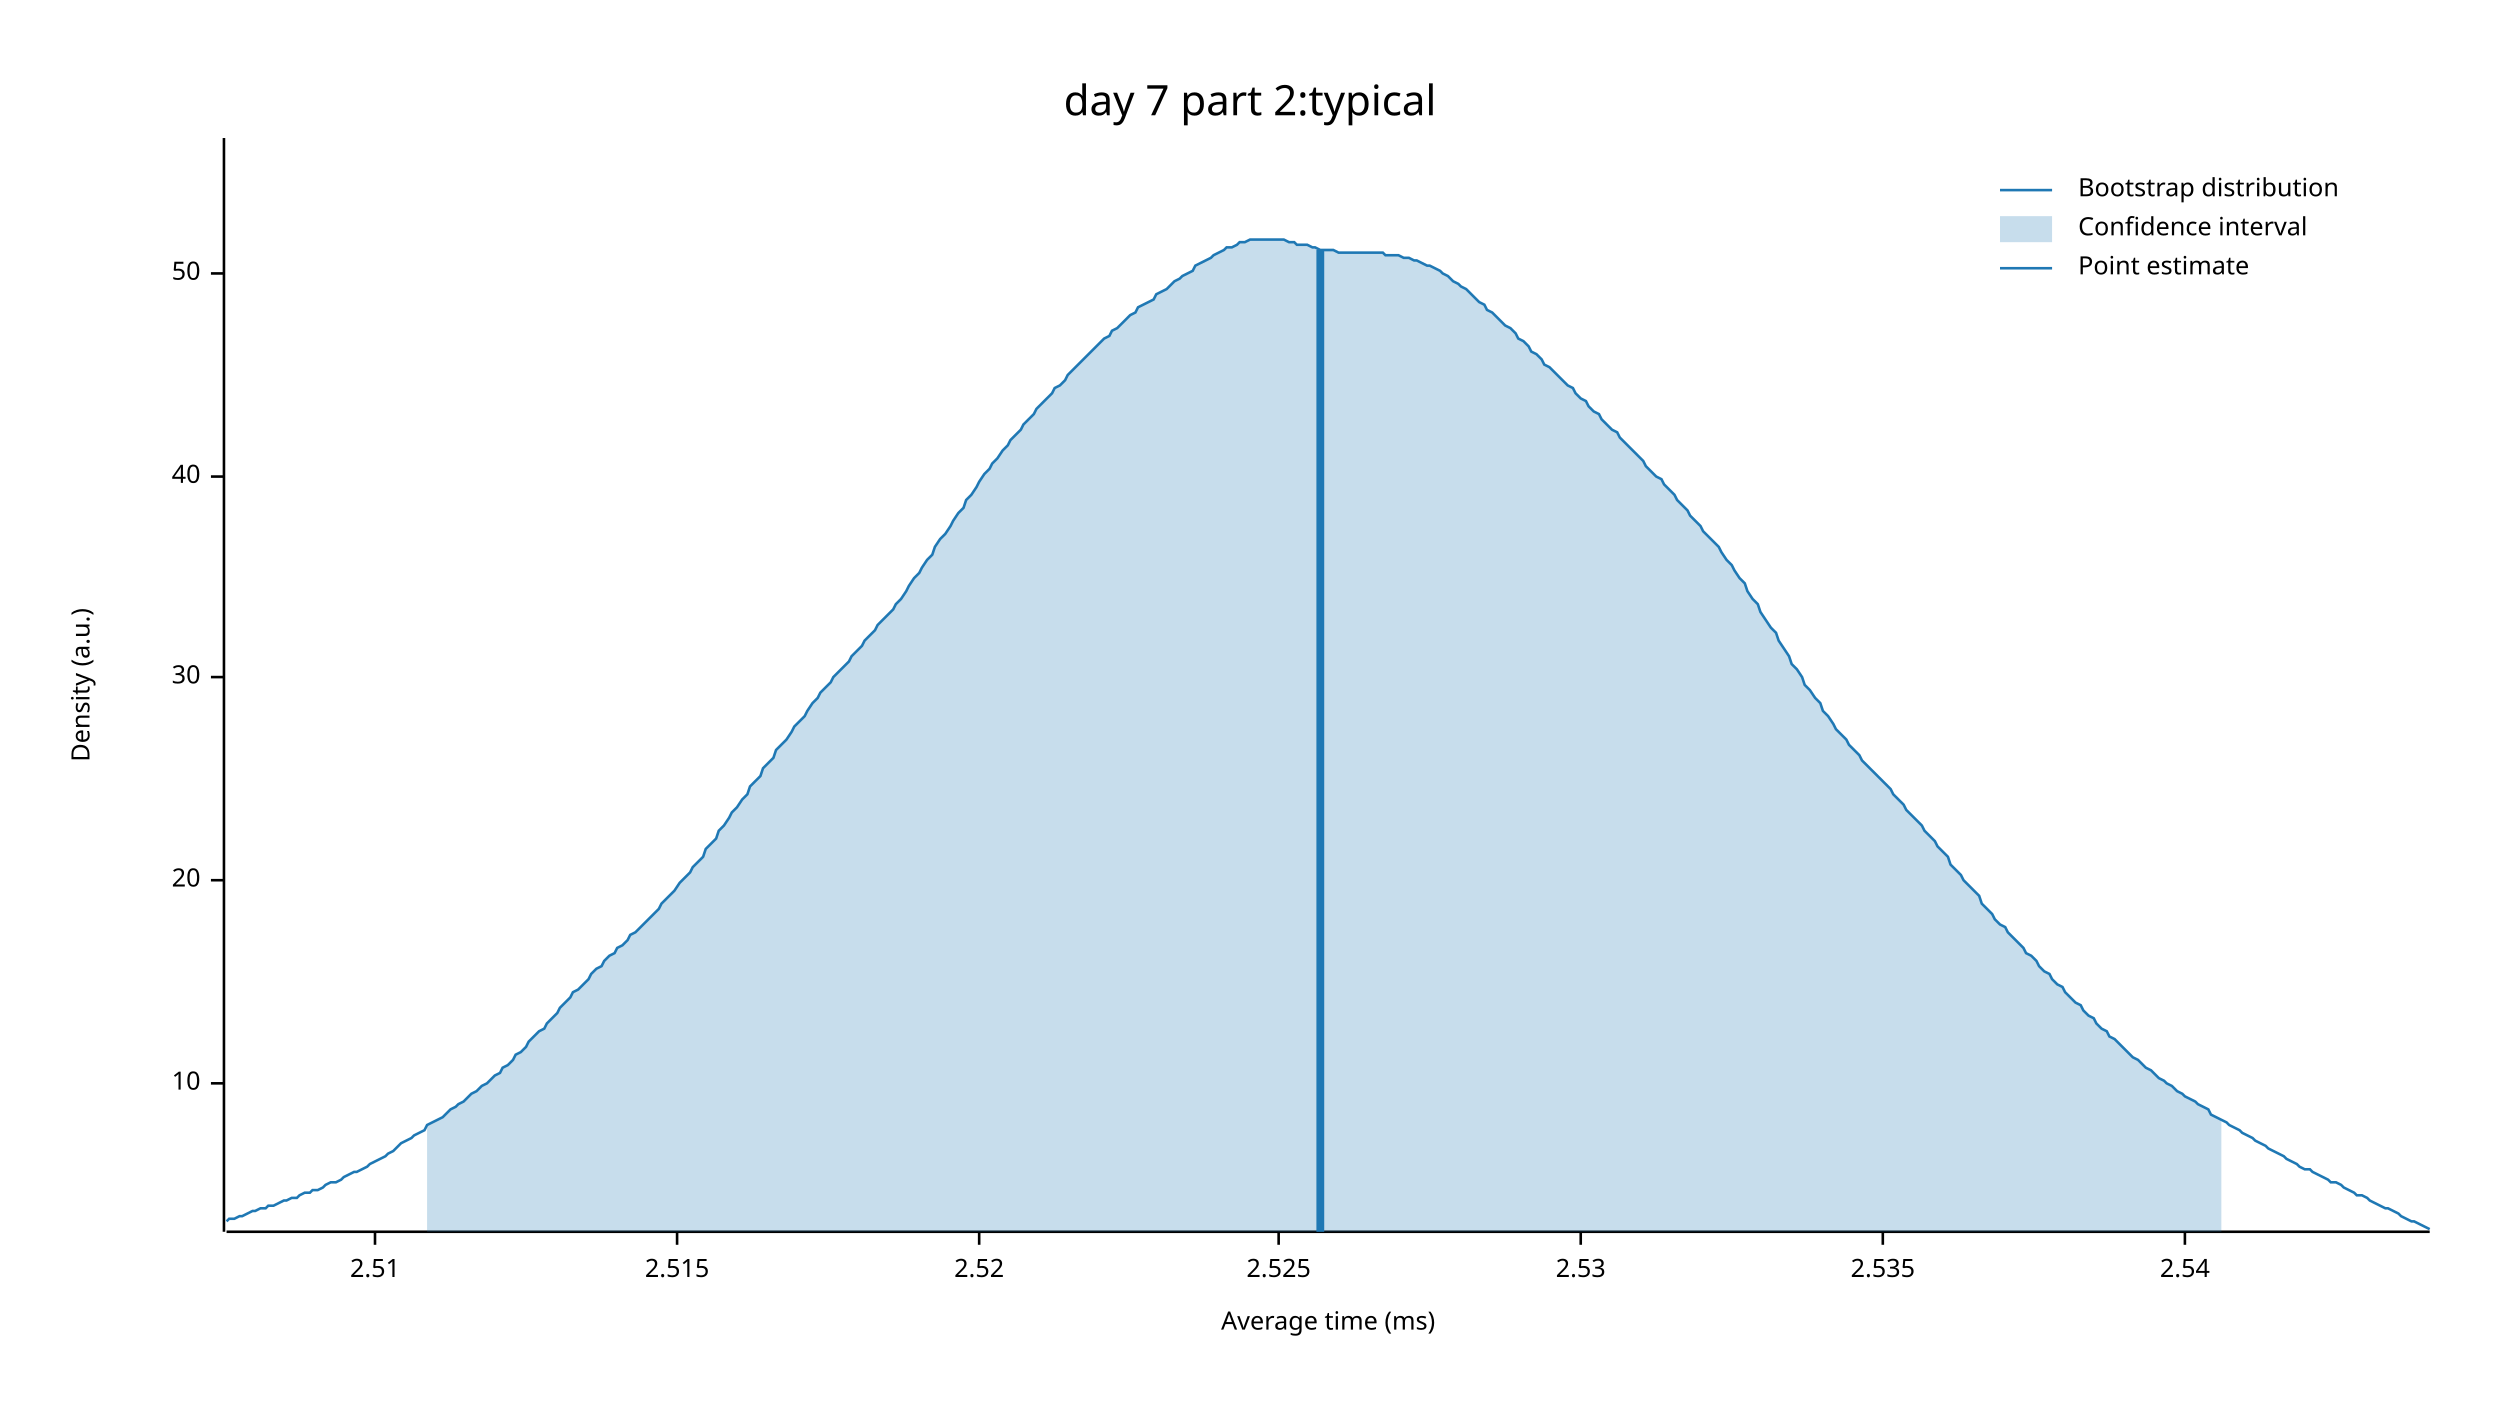
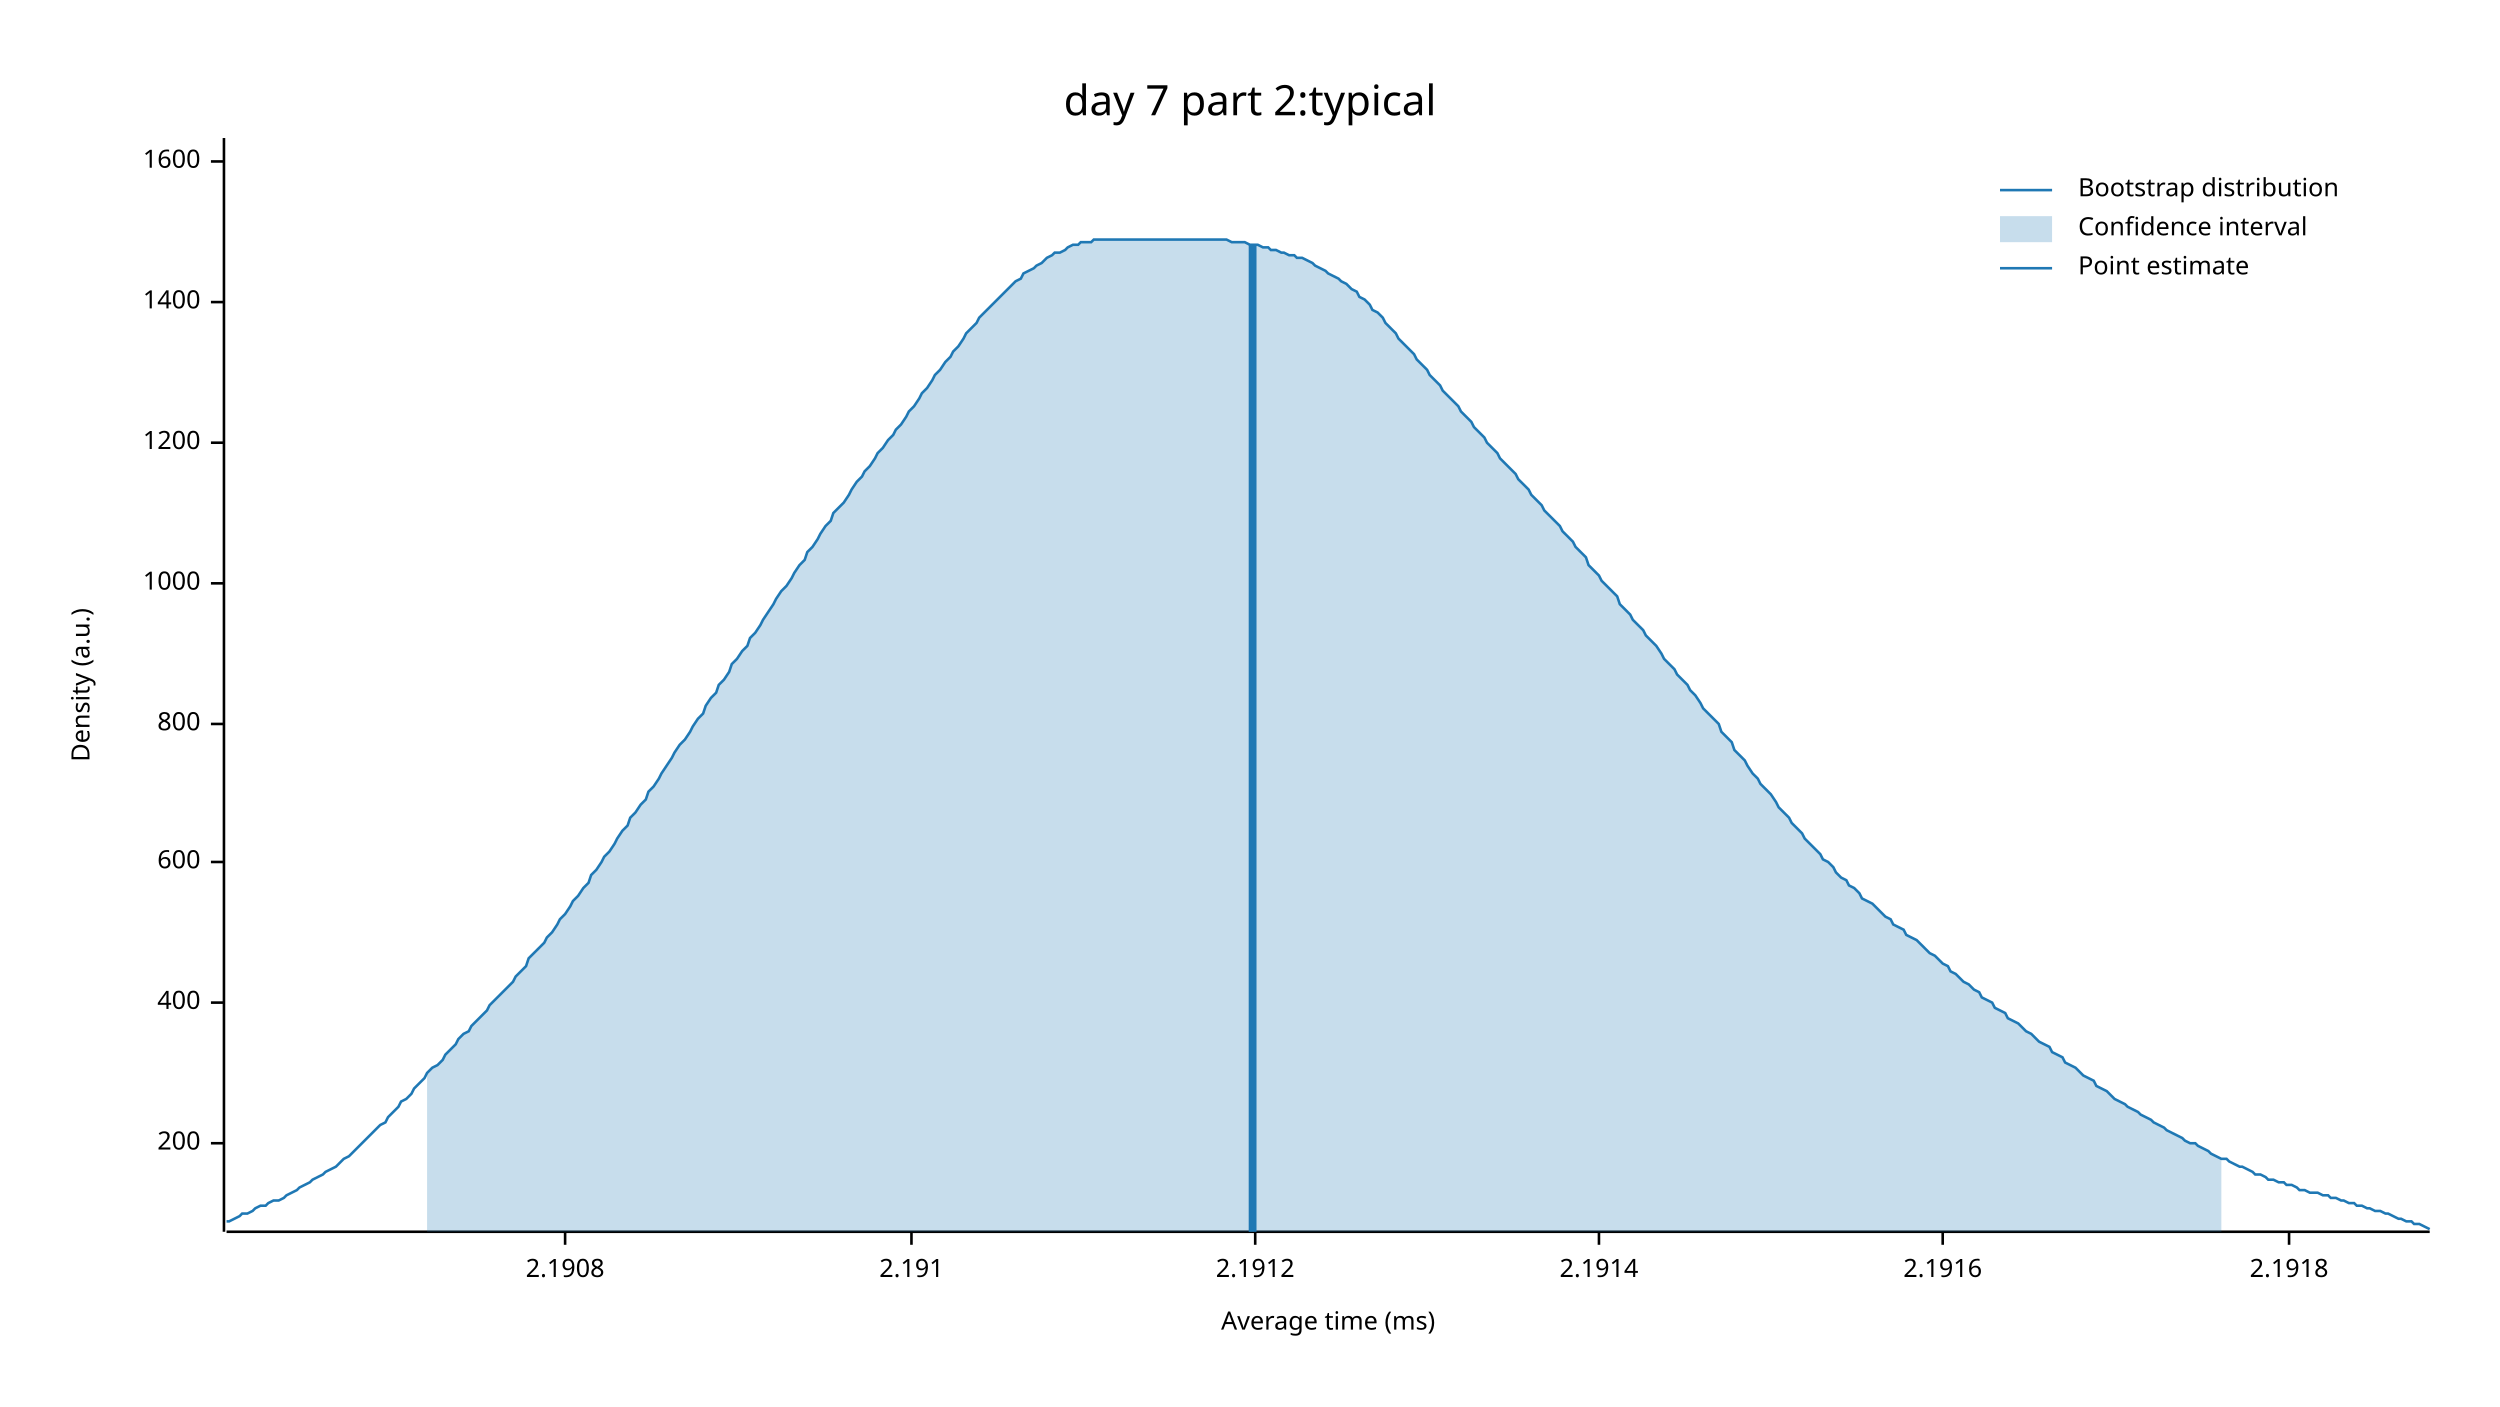
<svg xmlns="http://www.w3.org/2000/svg" width="960" height="540" viewBox="0 0 960 540">
  <text x="480" y="32" dy="0.76em" text-anchor="middle" font-family="sans-serif" font-size="16.129" opacity="1" fill="#000000">
day 7 part 2:typical
</text>
  <text x="27" y="263" dy="0.76em" text-anchor="middle" font-family="sans-serif" font-size="9.677" opacity="1" fill="#000000" transform="rotate(270, 27, 263)">
Density (a.u.)
</text>
  <text x="510" y="513" dy="-0.5ex" text-anchor="middle" font-family="sans-serif" font-size="9.677" opacity="1" fill="#000000">
Average time (ms)
</text>
  <polyline fill="none" opacity="1" stroke="#000000" stroke-width="1" points="86,53 86,473 " />
-   <text x="77" y="416" dy="0.5ex" text-anchor="end" font-family="sans-serif" font-size="9.677" opacity="1" fill="#000000">
- 10
+   <text x="77" y="439" dy="0.5ex" text-anchor="end" font-family="sans-serif" font-size="9.677" opacity="1" fill="#000000">
+ 200
</text>
-   <polyline fill="none" opacity="1" stroke="#000000" stroke-width="1" points="81,416 86,416 " />
-   <text x="77" y="338" dy="0.5ex" text-anchor="end" font-family="sans-serif" font-size="9.677" opacity="1" fill="#000000">
- 20
+   <polyline fill="none" opacity="1" stroke="#000000" stroke-width="1" points="81,439 86,439 " />
+   <text x="77" y="385" dy="0.5ex" text-anchor="end" font-family="sans-serif" font-size="9.677" opacity="1" fill="#000000">
+ 400
</text>
-   <polyline fill="none" opacity="1" stroke="#000000" stroke-width="1" points="81,338 86,338 " />
-   <text x="77" y="260" dy="0.5ex" text-anchor="end" font-family="sans-serif" font-size="9.677" opacity="1" fill="#000000">
- 30
+   <polyline fill="none" opacity="1" stroke="#000000" stroke-width="1" points="81,385 86,385 " />
+   <text x="77" y="331" dy="0.5ex" text-anchor="end" font-family="sans-serif" font-size="9.677" opacity="1" fill="#000000">
+ 600
</text>
-   <polyline fill="none" opacity="1" stroke="#000000" stroke-width="1" points="81,260 86,260 " />
-   <text x="77" y="183" dy="0.5ex" text-anchor="end" font-family="sans-serif" font-size="9.677" opacity="1" fill="#000000">
- 40
+   <polyline fill="none" opacity="1" stroke="#000000" stroke-width="1" points="81,331 86,331 " />
+   <text x="77" y="278" dy="0.5ex" text-anchor="end" font-family="sans-serif" font-size="9.677" opacity="1" fill="#000000">
+ 800
</text>
-   <polyline fill="none" opacity="1" stroke="#000000" stroke-width="1" points="81,183 86,183 " />
-   <text x="77" y="105" dy="0.5ex" text-anchor="end" font-family="sans-serif" font-size="9.677" opacity="1" fill="#000000">
- 50
+   <polyline fill="none" opacity="1" stroke="#000000" stroke-width="1" points="81,278 86,278 " />
+   <text x="77" y="224" dy="0.5ex" text-anchor="end" font-family="sans-serif" font-size="9.677" opacity="1" fill="#000000">
+ 1000
</text>
-   <polyline fill="none" opacity="1" stroke="#000000" stroke-width="1" points="81,105 86,105 " />
+   <polyline fill="none" opacity="1" stroke="#000000" stroke-width="1" points="81,224 86,224 " />
+   <text x="77" y="170" dy="0.5ex" text-anchor="end" font-family="sans-serif" font-size="9.677" opacity="1" fill="#000000">
+ 1200
+ </text>
+   <polyline fill="none" opacity="1" stroke="#000000" stroke-width="1" points="81,170 86,170 " />
+   <text x="77" y="116" dy="0.5ex" text-anchor="end" font-family="sans-serif" font-size="9.677" opacity="1" fill="#000000">
+ 1400
+ </text>
+   <polyline fill="none" opacity="1" stroke="#000000" stroke-width="1" points="81,116 86,116 " />
+   <text x="77" y="62" dy="0.5ex" text-anchor="end" font-family="sans-serif" font-size="9.677" opacity="1" fill="#000000">
+ 1600
+ </text>
+   <polyline fill="none" opacity="1" stroke="#000000" stroke-width="1" points="81,62 86,62 " />
  <polyline fill="none" opacity="1" stroke="#000000" stroke-width="1" points="87,473 933,473 " />
-   <text x="144" y="483" dy="0.76em" text-anchor="middle" font-family="sans-serif" font-size="9.677" opacity="1" fill="#000000">
- 2.51
+   <text x="217" y="483" dy="0.76em" text-anchor="middle" font-family="sans-serif" font-size="9.677" opacity="1" fill="#000000">
+ 2.1908
</text>
-   <polyline fill="none" opacity="1" stroke="#000000" stroke-width="1" points="144,473 144,478 " />
-   <text x="260" y="483" dy="0.76em" text-anchor="middle" font-family="sans-serif" font-size="9.677" opacity="1" fill="#000000">
- 2.515
+   <polyline fill="none" opacity="1" stroke="#000000" stroke-width="1" points="217,473 217,478 " />
+   <text x="350" y="483" dy="0.76em" text-anchor="middle" font-family="sans-serif" font-size="9.677" opacity="1" fill="#000000">
+ 2.191
</text>
-   <polyline fill="none" opacity="1" stroke="#000000" stroke-width="1" points="260,473 260,478 " />
-   <text x="376" y="483" dy="0.76em" text-anchor="middle" font-family="sans-serif" font-size="9.677" opacity="1" fill="#000000">
- 2.52
+   <polyline fill="none" opacity="1" stroke="#000000" stroke-width="1" points="350,473 350,478 " />
+   <text x="482" y="483" dy="0.76em" text-anchor="middle" font-family="sans-serif" font-size="9.677" opacity="1" fill="#000000">
+ 2.1912
</text>
-   <polyline fill="none" opacity="1" stroke="#000000" stroke-width="1" points="376,473 376,478 " />
-   <text x="491" y="483" dy="0.76em" text-anchor="middle" font-family="sans-serif" font-size="9.677" opacity="1" fill="#000000">
- 2.525
+   <polyline fill="none" opacity="1" stroke="#000000" stroke-width="1" points="482,473 482,478 " />
+   <text x="614" y="483" dy="0.76em" text-anchor="middle" font-family="sans-serif" font-size="9.677" opacity="1" fill="#000000">
+ 2.1914
</text>
-   <polyline fill="none" opacity="1" stroke="#000000" stroke-width="1" points="491,473 491,478 " />
-   <text x="607" y="483" dy="0.76em" text-anchor="middle" font-family="sans-serif" font-size="9.677" opacity="1" fill="#000000">
- 2.53
+   <polyline fill="none" opacity="1" stroke="#000000" stroke-width="1" points="614,473 614,478 " />
+   <text x="746" y="483" dy="0.76em" text-anchor="middle" font-family="sans-serif" font-size="9.677" opacity="1" fill="#000000">
+ 2.1916
</text>
-   <polyline fill="none" opacity="1" stroke="#000000" stroke-width="1" points="607,473 607,478 " />
-   <text x="723" y="483" dy="0.76em" text-anchor="middle" font-family="sans-serif" font-size="9.677" opacity="1" fill="#000000">
- 2.535
+   <polyline fill="none" opacity="1" stroke="#000000" stroke-width="1" points="746,473 746,478 " />
+   <text x="879" y="483" dy="0.76em" text-anchor="middle" font-family="sans-serif" font-size="9.677" opacity="1" fill="#000000">
+ 2.1918
</text>
-   <polyline fill="none" opacity="1" stroke="#000000" stroke-width="1" points="723,473 723,478 " />
-   <text x="839" y="483" dy="0.76em" text-anchor="middle" font-family="sans-serif" font-size="9.677" opacity="1" fill="#000000">
- 2.54
- </text>
-   <polyline fill="none" opacity="1" stroke="#000000" stroke-width="1" points="839,473 839,478 " />
-   <polyline fill="none" opacity="1" stroke="#1F78B4" stroke-width="1" points="87,469 88,468 90,468 92,467 93,467 95,466 97,465 98,465 100,464 102,464 103,463 105,463 107,462 109,461 110,461 112,460 114,460 115,459 117,458 119,458 120,457 122,457 124,456 125,455 127,454 129,454 131,453 132,452 134,451 136,450 137,450 139,449 141,448 142,447 144,446 146,445 148,444 149,443 151,442 153,440 154,439 156,438 158,437 159,436 161,435 163,434 164,432 166,431 168,430 170,429 171,428 173,426 175,425 176,424 178,423 180,421 181,420 183,419 185,417 187,416 188,415 190,413 192,412 193,410 195,409 197,407 198,405 200,404 202,402 203,400 205,398 207,396 209,395 210,393 212,391 214,389 215,387 217,385 219,383 220,381 222,380 224,378 226,376 227,374 229,372 231,371 232,369 234,367 236,366 237,364 239,363 241,361 242,359 244,358 246,356 248,354 249,353 251,351 253,349 254,347 256,345 258,343 259,342 261,339 263,337 265,335 266,333 268,331 270,329 271,326 273,324 275,322 276,319 278,317 280,314 281,312 283,310 285,307 287,305 288,302 290,300 292,298 293,295 295,293 297,291 298,288 300,286 302,284 304,281 305,279 307,277 309,275 310,273 312,270 314,268 315,266 317,264 319,262 320,260 322,258 324,256 326,254 327,252 329,250 331,248 332,246 334,244 336,242 337,240 339,238 341,236 343,234 344,232 346,230 348,227 349,225 351,222 353,220 354,218 356,215 358,213 359,210 361,207 363,205 365,202 366,200 368,197 370,195 371,192 373,190 375,187 376,185 378,182 380,180 381,178 383,176 385,173 387,171 388,169 390,167 392,165 393,163 395,161 397,159 398,157 400,155 402,153 404,151 405,149 407,148 409,146 410,144 412,142 414,140 415,139 417,137 419,135 420,134 422,132 424,130 426,129 427,127 429,126 431,124 432,123 434,121 436,120 437,118 439,117 441,116 443,115 444,113 446,112 448,111 449,110 451,108 453,107 454,106 456,105 458,104 459,102 461,101 463,100 465,99 466,98 468,97 470,96 471,95 473,95 475,94 476,93 478,93 480,92 482,92 483,92 485,92 487,92 488,92 490,92 492,92 493,92 495,93 497,93 498,94 500,94 502,94 504,95 505,95 507,96 509,96 510,96 512,96 514,97 515,97 517,97 519,97 521,97 522,97 524,97 526,97 527,97 529,97 531,97 532,98 534,98 536,98 537,98 539,99 541,99 543,100 544,100 546,101 548,102 549,102 551,103 553,104 554,105 556,106 558,108 560,109 561,110 563,111 565,113 566,114 568,116 570,117 571,119 573,120 575,122 576,123 578,125 580,126 582,128 583,130 585,131 587,133 588,135 590,136 592,138 593,140 595,141 597,143 599,145 600,146 602,148 604,149 605,151 607,153 609,154 610,156 612,158 614,159 615,161 617,163 619,165 621,166 622,168 624,170 626,172 627,173 629,175 631,177 632,179 634,181 636,183 638,184 639,186 641,188 643,190 644,192 646,194 648,196 649,198 651,200 653,202 654,204 656,206 658,208 660,210 661,212 663,215 665,217 666,219 668,222 670,224 671,227 673,230 675,232 676,235 678,238 680,241 682,243 683,246 685,249 687,252 688,255 690,257 692,260 693,263 695,265 697,268 699,270 700,273 702,275 704,278 705,280 707,282 709,284 710,286 712,288 714,290 715,292 717,294 719,296 721,298 722,299 724,301 726,303 727,305 729,307 731,309 732,311 734,313 736,315 738,317 739,319 741,321 743,323 744,325 746,327 748,329 749,332 751,334 753,336 754,338 756,340 758,342 760,344 761,347 763,349 765,351 766,353 768,355 770,356 771,358 773,360 775,362 777,364 778,366 780,367 782,369 783,371 785,373 787,374 788,376 790,378 792,379 793,381 795,383 797,385 799,386 800,388 802,390 804,391 805,393 807,395 809,396 810,398 812,399 814,401 816,403 817,404 819,406 821,407 822,408 824,410 826,411 827,412 829,414 831,415 832,416 834,417 836,419 838,420 839,421 841,422 843,423 844,424 846,425 848,426 849,428 851,429 853,430 855,431 856,432 858,433 860,434 861,435 863,436 865,437 866,438 868,439 870,440 871,441 873,442 875,443 877,444 878,445 880,446 882,447 883,448 885,449 887,449 888,450 890,451 892,452 894,453 895,454 897,454 899,455 900,456 902,457 904,458 905,459 907,459 909,460 910,461 912,462 914,463 916,464 917,464 919,465 921,466 922,467 924,468 926,469 927,469 929,470 931,471 933,472 " />
-   <polygon opacity="0.25" fill="#1F78B4" points="164,432 166,431 168,430 170,429 171,428 173,426 175,425 176,424 178,423 180,421 181,420 183,419 185,417 187,416 188,415 190,413 192,412 193,410 195,409 197,407 198,405 200,404 202,402 203,400 205,398 207,396 209,395 210,393 212,391 214,389 215,387 217,385 219,383 220,381 222,380 224,378 226,376 227,374 229,372 231,371 232,369 234,367 236,366 237,364 239,363 241,361 242,359 244,358 246,356 248,354 249,353 251,351 253,349 254,347 256,345 258,343 259,342 261,339 263,337 265,335 266,333 268,331 270,329 271,326 273,324 275,322 276,319 278,317 280,314 281,312 283,310 285,307 287,305 288,302 290,300 292,298 293,295 295,293 297,291 298,288 300,286 302,284 304,281 305,279 307,277 309,275 310,273 312,270 314,268 315,266 317,264 319,262 320,260 322,258 324,256 326,254 327,252 329,250 331,248 332,246 334,244 336,242 337,240 339,238 341,236 343,234 344,232 346,230 348,227 349,225 351,222 353,220 354,218 356,215 358,213 359,210 361,207 363,205 365,202 366,200 368,197 370,195 371,192 373,190 375,187 376,185 378,182 380,180 381,178 383,176 385,173 387,171 388,169 390,167 392,165 393,163 395,161 397,159 398,157 400,155 402,153 404,151 405,149 407,148 409,146 410,144 412,142 414,140 415,139 417,137 419,135 420,134 422,132 424,130 426,129 427,127 429,126 431,124 432,123 434,121 436,120 437,118 439,117 441,116 443,115 444,113 446,112 448,111 449,110 451,108 453,107 454,106 456,105 458,104 459,102 461,101 463,100 465,99 466,98 468,97 470,96 471,95 473,95 475,94 476,93 478,93 480,92 482,92 483,92 485,92 487,92 488,92 490,92 492,92 493,92 495,93 497,93 498,94 500,94 502,94 504,95 505,95 507,96 509,96 510,96 512,96 514,97 515,97 517,97 519,97 521,97 522,97 524,97 526,97 527,97 529,97 531,97 532,98 534,98 536,98 537,98 539,99 541,99 543,100 544,100 546,101 548,102 549,102 551,103 553,104 554,105 556,106 558,108 560,109 561,110 563,111 565,113 566,114 568,116 570,117 571,119 573,120 575,122 576,123 578,125 580,126 582,128 583,130 585,131 587,133 588,135 590,136 592,138 593,140 595,141 597,143 599,145 600,146 602,148 604,149 605,151 607,153 609,154 610,156 612,158 614,159 615,161 617,163 619,165 621,166 622,168 624,170 626,172 627,173 629,175 631,177 632,179 634,181 636,183 638,184 639,186 641,188 643,190 644,192 646,194 648,196 649,198 651,200 653,202 654,204 656,206 658,208 660,210 661,212 663,215 665,217 666,219 668,222 670,224 671,227 673,230 675,232 676,235 678,238 680,241 682,243 683,246 685,249 687,252 688,255 690,257 692,260 693,263 695,265 697,268 699,270 700,273 702,275 704,278 705,280 707,282 709,284 710,286 712,288 714,290 715,292 717,294 719,296 721,298 722,299 724,301 726,303 727,305 729,307 731,309 732,311 734,313 736,315 738,317 739,319 741,321 743,323 744,325 746,327 748,329 749,332 751,334 753,336 754,338 756,340 758,342 760,344 761,347 763,349 765,351 766,353 768,355 770,356 771,358 773,360 775,362 777,364 778,366 780,367 782,369 783,371 785,373 787,374 788,376 790,378 792,379 793,381 795,383 797,385 799,386 800,388 802,390 804,391 805,393 807,395 809,396 810,398 812,399 814,401 816,403 817,404 819,406 821,407 822,408 824,410 826,411 827,412 829,414 831,415 832,416 834,417 836,419 838,420 839,421 841,422 843,423 844,424 846,425 848,426 849,428 851,429 853,430 853,473 164,473 " />
-   <polyline fill="none" opacity="1" stroke="#1F78B4" stroke-width="3" points="507,473 507,96 " />
+   <polyline fill="none" opacity="1" stroke="#000000" stroke-width="1" points="879,473 879,478 " />
+   <polyline fill="none" opacity="1" stroke="#1F78B4" stroke-width="1" points="87,469 88,469 90,468 92,467 93,466 95,466 97,465 98,464 100,463 102,463 103,462 105,461 107,461 109,460 110,459 112,458 114,457 115,456 117,455 119,454 120,453 122,452 124,451 125,450 127,449 129,448 131,446 132,445 134,444 136,442 137,441 139,439 141,437 142,436 144,434 146,432 148,431 149,429 151,427 153,425 154,423 156,422 158,420 159,418 161,416 163,414 164,412 166,410 168,409 170,407 171,405 173,403 175,401 176,399 178,397 180,396 181,394 183,392 185,390 187,388 188,386 190,384 192,382 193,381 195,379 197,377 198,375 200,373 202,371 203,368 205,366 207,364 209,362 210,360 212,358 214,355 215,353 217,351 219,348 220,346 222,344 224,341 226,339 227,336 229,334 231,331 232,329 234,327 236,324 237,322 239,319 241,317 242,314 244,312 246,309 248,307 249,304 251,302 253,299 254,297 256,294 258,291 259,289 261,286 263,284 265,281 266,279 268,276 270,274 271,271 273,268 275,266 276,263 278,261 280,258 281,255 283,253 285,250 287,248 288,245 290,243 292,240 293,238 295,235 297,232 298,230 300,227 302,225 304,222 305,220 307,217 309,215 310,212 312,210 314,207 315,205 317,202 319,200 320,197 322,195 324,193 326,190 327,188 329,185 331,183 332,181 334,179 336,176 337,174 339,172 341,169 343,167 344,165 346,163 348,160 349,158 351,156 353,153 354,151 356,149 358,146 359,144 361,142 363,139 365,137 366,135 368,133 370,130 371,128 373,126 375,124 376,122 378,120 380,118 381,117 383,115 385,113 387,111 388,110 390,108 392,107 393,105 395,104 397,103 398,102 400,101 402,99 404,98 405,97 407,97 409,96 410,95 412,94 414,94 415,93 417,93 419,93 420,92 422,92 424,92 426,92 427,92 429,92 431,92 432,92 434,92 436,92 437,92 439,92 441,92 443,92 444,92 446,92 448,92 449,92 451,92 453,92 454,92 456,92 458,92 459,92 461,92 463,92 465,92 466,92 468,92 470,92 471,92 473,93 475,93 476,93 478,93 480,94 482,94 483,94 485,95 487,95 488,96 490,96 492,97 493,97 495,98 497,98 498,99 500,99 502,100 504,101 505,102 507,103 509,104 510,105 512,106 514,107 515,108 517,109 519,111 521,112 522,114 524,115 526,117 527,119 529,120 531,122 532,124 534,126 536,128 537,130 539,132 541,134 543,136 544,138 546,140 548,142 549,144 551,146 553,148 554,150 556,152 558,154 560,156 561,158 563,160 565,162 566,164 568,166 570,168 571,170 573,172 575,174 576,176 578,178 580,180 582,182 583,184 585,186 587,188 588,190 590,192 592,194 593,196 595,198 597,200 599,202 600,204 602,206 604,208 605,210 607,212 609,214 610,217 612,219 614,221 615,223 617,225 619,227 621,229 622,232 624,234 626,236 627,238 629,240 631,242 632,244 634,246 636,248 638,251 639,253 641,255 643,257 644,259 646,261 648,263 649,265 651,267 653,270 654,272 656,274 658,276 660,278 661,281 663,283 665,285 666,288 668,290 670,292 671,294 673,297 675,299 676,301 678,303 680,305 682,308 683,310 685,312 687,314 688,316 690,318 692,320 693,322 695,324 697,326 699,328 700,330 702,331 704,333 705,335 707,337 709,338 710,340 712,341 714,343 715,345 717,346 719,347 721,349 722,350 724,352 726,353 727,355 729,356 731,357 732,359 734,360 736,361 738,363 739,364 741,366 743,367 744,368 746,370 748,371 749,373 751,374 753,376 754,377 756,378 758,380 760,381 761,383 763,384 765,385 766,387 768,388 770,389 771,391 773,392 775,393 777,395 778,396 780,397 782,399 783,400 785,401 787,402 788,404 790,405 792,406 793,408 795,409 797,410 799,412 800,413 802,414 804,415 805,417 807,418 809,419 810,420 812,422 814,423 816,424 817,425 819,426 821,427 822,428 824,429 826,430 827,431 829,432 831,433 832,434 834,435 836,436 838,437 839,438 841,439 843,439 844,440 846,441 848,442 849,443 851,444 853,445 855,445 856,446 858,447 860,448 861,448 863,449 865,450 866,451 868,451 870,452 871,453 873,453 875,454 877,454 878,455 880,455 882,456 883,457 885,457 887,458 888,458 890,458 892,459 894,459 895,460 897,460 899,461 900,461 902,462 904,462 905,463 907,463 909,464 910,464 912,465 914,465 916,466 917,466 919,467 921,468 922,468 924,469 926,469 927,470 929,470 931,471 933,472 " />
+   <polygon opacity="0.25" fill="#1F78B4" points="164,412 166,410 168,409 170,407 171,405 173,403 175,401 176,399 178,397 180,396 181,394 183,392 185,390 187,388 188,386 190,384 192,382 193,381 195,379 197,377 198,375 200,373 202,371 203,368 205,366 207,364 209,362 210,360 212,358 214,355 215,353 217,351 219,348 220,346 222,344 224,341 226,339 227,336 229,334 231,331 232,329 234,327 236,324 237,322 239,319 241,317 242,314 244,312 246,309 248,307 249,304 251,302 253,299 254,297 256,294 258,291 259,289 261,286 263,284 265,281 266,279 268,276 270,274 271,271 273,268 275,266 276,263 278,261 280,258 281,255 283,253 285,250 287,248 288,245 290,243 292,240 293,238 295,235 297,232 298,230 300,227 302,225 304,222 305,220 307,217 309,215 310,212 312,210 314,207 315,205 317,202 319,200 320,197 322,195 324,193 326,190 327,188 329,185 331,183 332,181 334,179 336,176 337,174 339,172 341,169 343,167 344,165 346,163 348,160 349,158 351,156 353,153 354,151 356,149 358,146 359,144 361,142 363,139 365,137 366,135 368,133 370,130 371,128 373,126 375,124 376,122 378,120 380,118 381,117 383,115 385,113 387,111 388,110 390,108 392,107 393,105 395,104 397,103 398,102 400,101 402,99 404,98 405,97 407,97 409,96 410,95 412,94 414,94 415,93 417,93 419,93 420,92 422,92 424,92 426,92 427,92 429,92 431,92 432,92 434,92 436,92 437,92 439,92 441,92 443,92 444,92 446,92 448,92 449,92 451,92 453,92 454,92 456,92 458,92 459,92 461,92 463,92 465,92 466,92 468,92 470,92 471,92 473,93 475,93 476,93 478,93 480,94 482,94 483,94 485,95 487,95 488,96 490,96 492,97 493,97 495,98 497,98 498,99 500,99 502,100 504,101 505,102 507,103 509,104 510,105 512,106 514,107 515,108 517,109 519,111 521,112 522,114 524,115 526,117 527,119 529,120 531,122 532,124 534,126 536,128 537,130 539,132 541,134 543,136 544,138 546,140 548,142 549,144 551,146 553,148 554,150 556,152 558,154 560,156 561,158 563,160 565,162 566,164 568,166 570,168 571,170 573,172 575,174 576,176 578,178 580,180 582,182 583,184 585,186 587,188 588,190 590,192 592,194 593,196 595,198 597,200 599,202 600,204 602,206 604,208 605,210 607,212 609,214 610,217 612,219 614,221 615,223 617,225 619,227 621,229 622,232 624,234 626,236 627,238 629,240 631,242 632,244 634,246 636,248 638,251 639,253 641,255 643,257 644,259 646,261 648,263 649,265 651,267 653,270 654,272 656,274 658,276 660,278 661,281 663,283 665,285 666,288 668,290 670,292 671,294 673,297 675,299 676,301 678,303 680,305 682,308 683,310 685,312 687,314 688,316 690,318 692,320 693,322 695,324 697,326 699,328 700,330 702,331 704,333 705,335 707,337 709,338 710,340 712,341 714,343 715,345 717,346 719,347 721,349 722,350 724,352 726,353 727,355 729,356 731,357 732,359 734,360 736,361 738,363 739,364 741,366 743,367 744,368 746,370 748,371 749,373 751,374 753,376 754,377 756,378 758,380 760,381 761,383 763,384 765,385 766,387 768,388 770,389 771,391 773,392 775,393 777,395 778,396 780,397 782,399 783,400 785,401 787,402 788,404 790,405 792,406 793,408 795,409 797,410 799,412 800,413 802,414 804,415 805,417 807,418 809,419 810,420 812,422 814,423 816,424 817,425 819,426 821,427 822,428 824,429 826,430 827,431 829,432 831,433 832,434 834,435 836,436 838,437 839,438 841,439 843,439 844,440 846,441 848,442 849,443 851,444 853,445 853,473 164,473 " />
+   <polyline fill="none" opacity="1" stroke="#1F78B4" stroke-width="3" points="481,473 481,94 " />
  <text x="798" y="68" dy="0.76em" text-anchor="start" font-family="sans-serif" font-size="9.677" opacity="1" fill="#000000">
Bootstrap distribution
</text>
  <text x="798" y="83" dy="0.76em" text-anchor="start" font-family="sans-serif" font-size="9.677" opacity="1" fill="#000000">
Confidence interval
</text>
  <text x="798" y="98" dy="0.76em" text-anchor="start" font-family="sans-serif" font-size="9.677" opacity="1" fill="#000000">
Point estimate
</text>
  <polyline fill="none" opacity="1" stroke="#1F78B4" stroke-width="1" points="768,73 788,73 " />
  <rect x="768" y="83" width="20" height="10" opacity="0.25" fill="#1F78B4" stroke="none" />
  <polyline fill="none" opacity="1" stroke="#1F78B4" stroke-width="1" points="768,103 788,103 " />
</svg>
